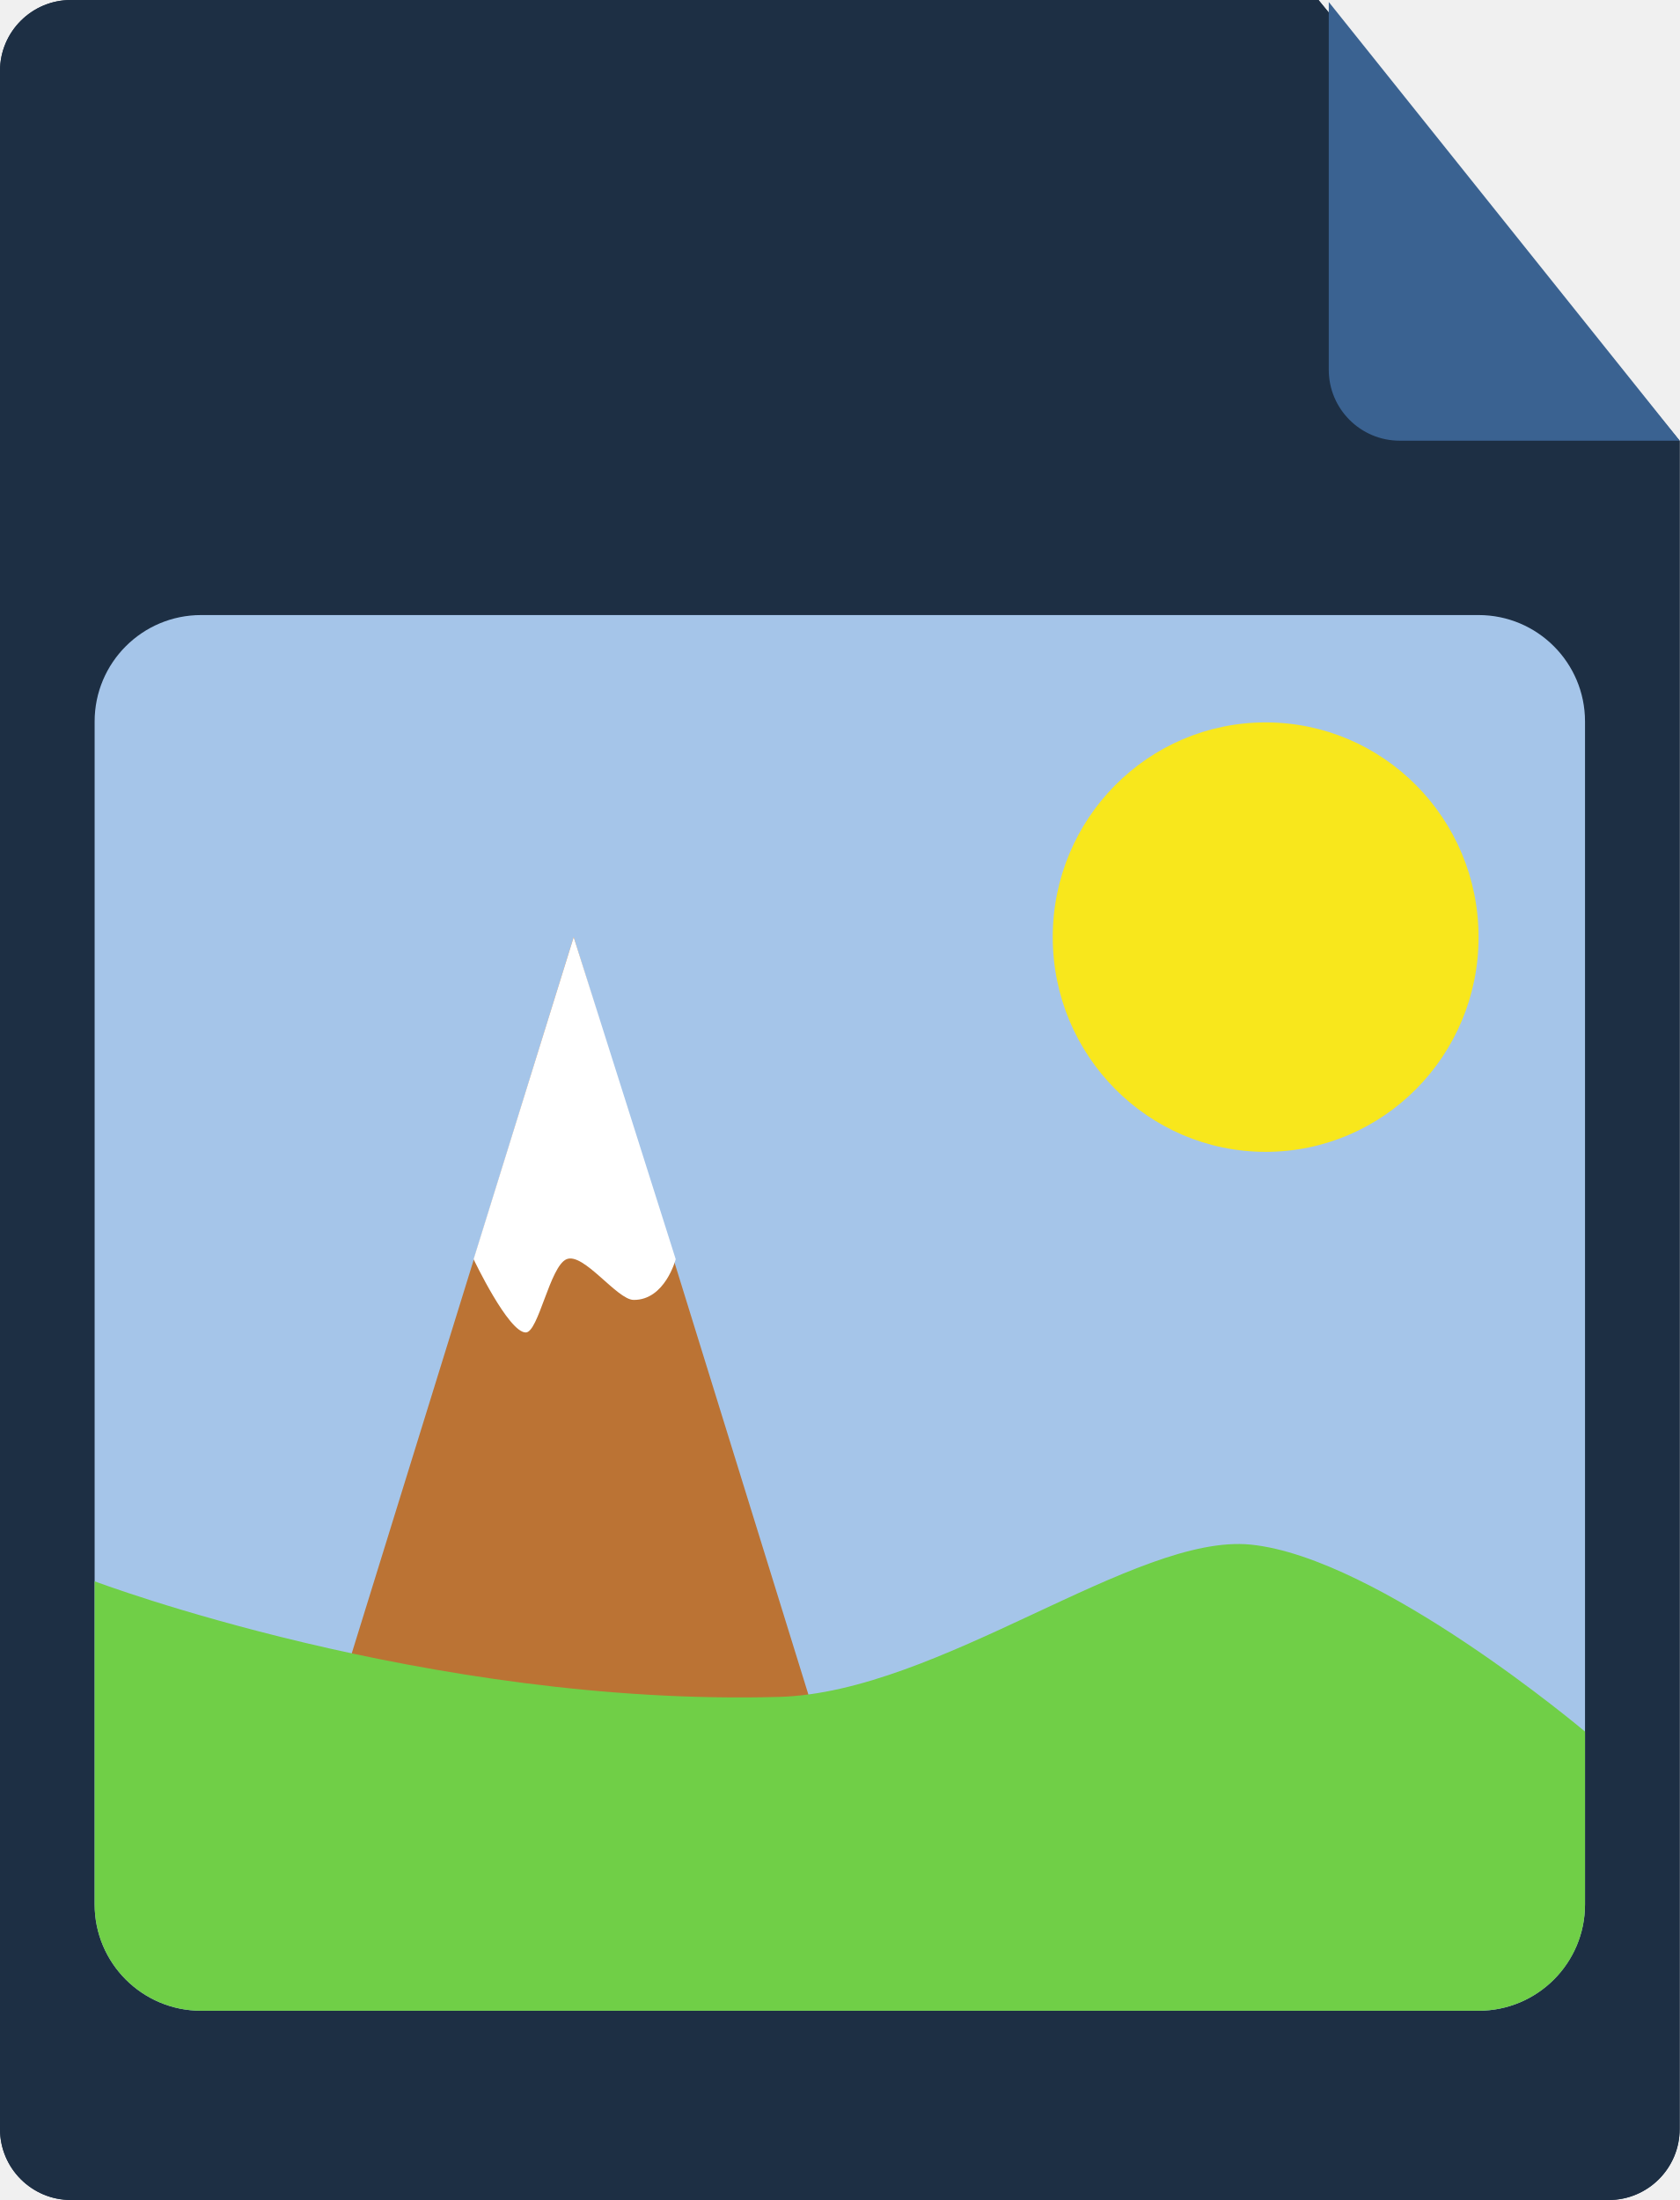
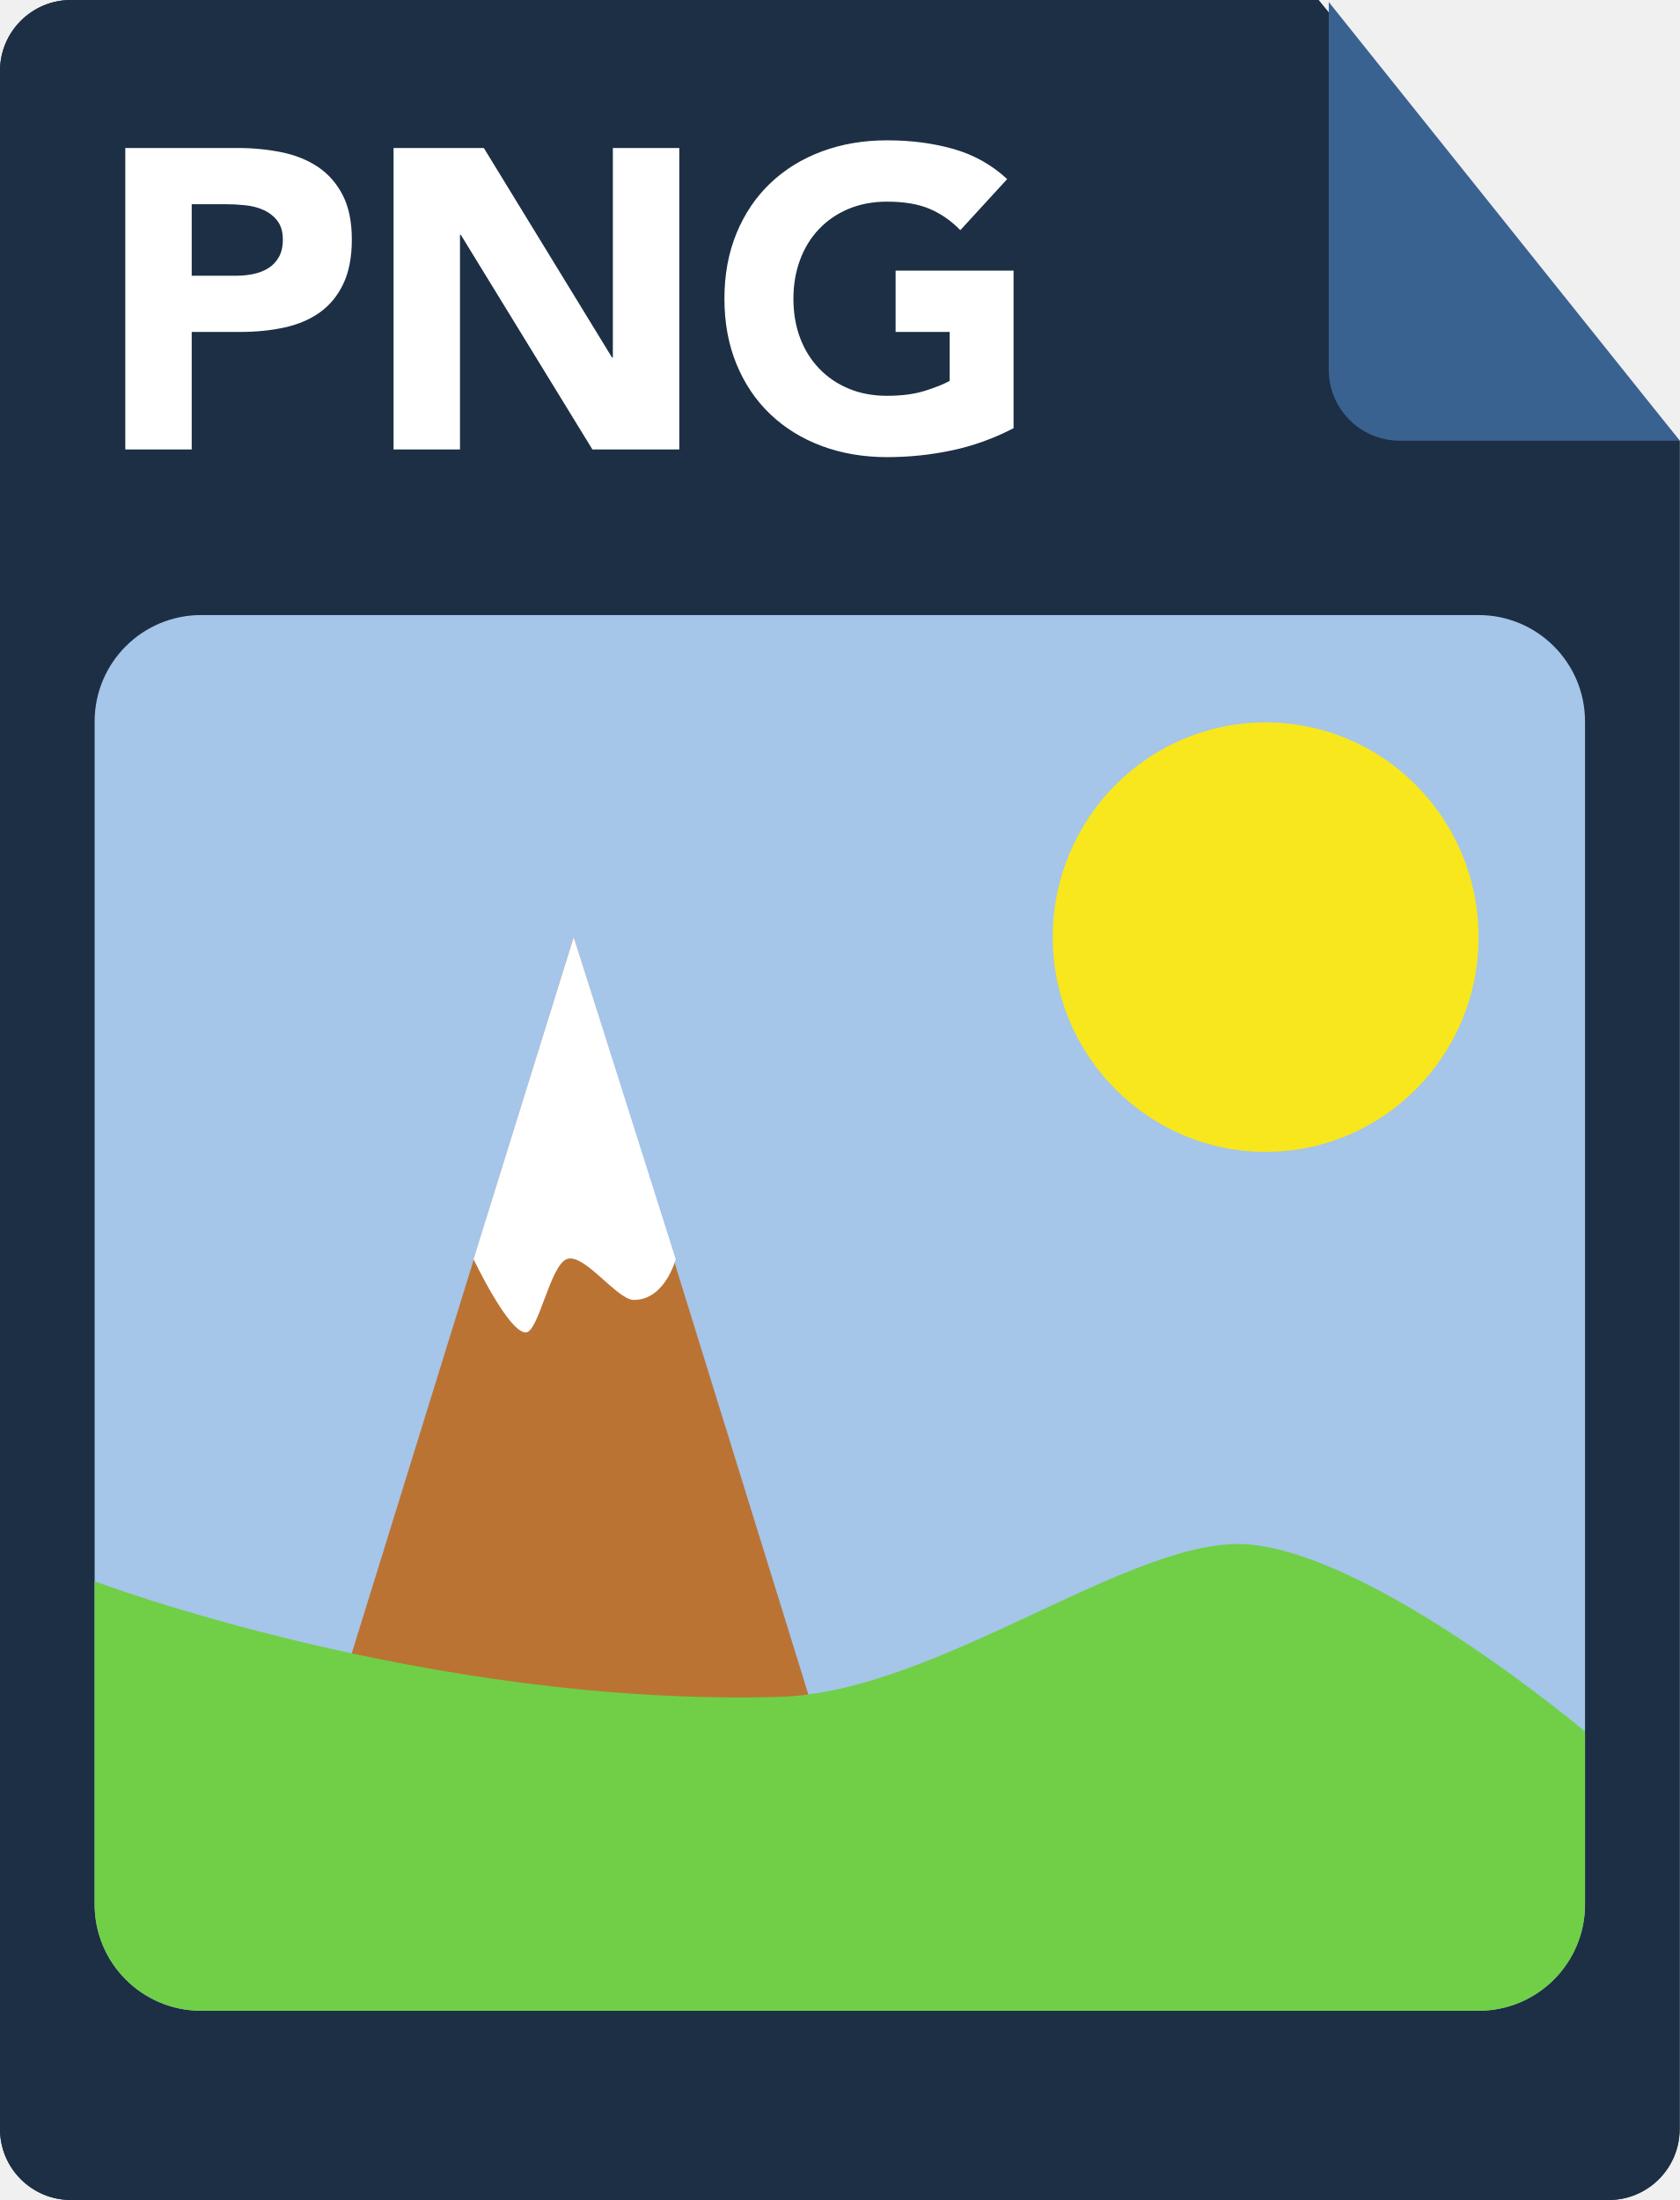
- <svg xmlns="http://www.w3.org/2000/svg" width="71px" height="93px" viewBox="0 0 71 93" version="1.1">
-   <defs />
-   <g id="Page-1" stroke="none" stroke-width="1" fill="none" fill-rule="evenodd">
-     <g id="png" transform="translate(-578, -1195)">
-       <g id="files" transform="translate(43, 230)">
-         <g id="png" transform="translate(535, 965)">
-           <path d="M3,0 L55.734,0 L71,18.641 L71,90 C71,91.657 69.657,93 68,93 L3,93 C1.343,93 2.02906125e-16,91.657 0,90 L0,3 C-2.02906125e-16,1.343 1.343,3.04359188e-16 3,0 Z" id="Rectangle-2" fill="#1D2F44" />
-           <path d="M3,0 L55.734,0 L71,18.641 L71,90 C71,91.657 69.657,93 68,93 L3,93 C1.343,93 2.02906125e-16,91.657 0,90 L0,3 C-2.02906125e-16,1.343 1.343,3.04359188e-16 3,0 Z" id="Rectangle-2-Copy-2" fill="#1D2F44" />
-           <path d="M56.168,0.084 L56.168,15.629 C56.168,17.286 57.511,18.629 59.168,18.629 L71.005,18.629 L56.168,0.084 Z" id="Rectangle-2-Copy" fill="#3A6291" />
-           <g id="image" transform="translate(4, 26)">
-             <g id="Group" fill="#A5C5E9">
-               <rect id="Rectangle" x="0" y="0" width="63" height="59" rx="4.5" />
-             </g>
-             <g id="Group-2" transform="translate(9, 13.61538)">
-               <polygon id="Triangle-4" fill="#BB7334" points="11.25 0 22.5 36.308 0 36.308" />
-               <path d="M11.25,0 L15.563,13.615 C15.563,13.615 15.113,15.349 13.782,15.335 C13.076,15.327 11.666,13.312 10.948,13.615 C10.244,13.912 9.76,16.712 9.225,16.712 C8.49,16.712 7.019,13.615 7.019,13.615 L11.25,0 Z" id="Triangle-4" fill="#FFFFFF" />
-             </g>
-             <path d="M0,40.846 C0,40.846 14.046,46.146 28.931,45.733 C35.717,45.544 43.99,38.803 48.87,39.295 C54.288,39.841 63,47.199 63,47.199 L63,54.505 C63,56.987 60.993,59 58.494,59 L4.506,59 C2.017,59 0,56.988 0,54.501 L0,40.846 Z" id="Rectangle" fill="#70CF47" />
-             <ellipse id="Oval-2" fill="#F8E71C" cx="49.5" cy="13.615" rx="9" ry="9.077" />
-           </g>
-         </g>
+ <svg xmlns="http://www.w3.org/2000/svg" width="71" height="93" viewBox="0 0 71 93">
+   <g fill="none" fill-rule="evenodd">
+     <path fill="#1D2F44" d="M3,0 L55.734,0 L71,18.641 L71,90 C71,91.657 69.657,93 68,93 L3,93 C1.343,93 2.02906125e-16,91.657 0,90 L0,3 C-2.02906125e-16,1.343 1.343,3.04359188e-16 3,0 Z" />
+     <path fill="#1D2F44" d="M3,0 L55.734,0 L71,18.641 L71,90 C71,91.657 69.657,93 68,93 L3,93 C1.343,93 2.02906125e-16,91.657 0,90 L0,3 C-2.02906125e-16,1.343 1.343,3.04359188e-16 3,0 Z" />
+     <path fill="#3A6291" d="M56.168,0.084 L56.168,15.629 C56.168,17.286 57.511,18.629 59.168,18.629 L71.005,18.629 L56.168,0.084 Z" />
+     <g transform="translate(4 26)">
+       <rect width="63" height="59" fill="#A5C5E9" rx="4.5" />
+       <g transform="translate(9 13.615)">
+         <polygon fill="#BB7334" points="11.25 0 22.5 36.308 0 36.308" />
+         <path fill="#FFF" d="M11.25,0 L15.563,13.615 C15.563,13.615 15.113,15.349 13.782,15.335 C13.076,15.327 11.666,13.312 10.948,13.615 C10.244,13.912 9.76,16.712 9.225,16.712 C8.49,16.712 7.019,13.615 7.019,13.615 L11.25,0 Z" />
      </g>
+       <path fill="#70CF47" d="M0,40.846 C0,40.846 14.046,46.146 28.931,45.733 C35.717,45.544 43.99,38.803 48.87,39.295 C54.288,39.841 63,47.199 63,47.199 L63,54.505 C63,56.987 60.993,59 58.494,59 L4.506,59 C2.017,59 0,56.988 0,54.501 L0,40.846 Z" />
+       <ellipse cx="49.5" cy="13.615" fill="#F8E71C" rx="9" ry="9.077" />
    </g>
+     <path fill="#FFF" d="M5.296,6.256 L10.03,6.256 C10.69,6.256 11.314,6.316 11.902,6.436 C12.49,6.556 13.003,6.763 13.441,7.057 C13.879,7.351 14.227,7.747 14.485,8.245 C14.743,8.743 14.872,9.37 14.872,10.126 C14.872,10.87 14.752,11.494 14.512,11.998 C14.272,12.502 13.942,12.904 13.522,13.204 C13.102,13.504 12.604,13.717 12.028,13.843 C11.452,13.969 10.828,14.032 10.156,14.032 L8.104,14.032 L8.104,19 L5.296,19 L5.296,6.256 Z M8.104,11.656 L9.976,11.656 C10.228,11.656 10.471,11.632 10.705,11.584 C10.939,11.536 11.149,11.455 11.335,11.341 C11.521,11.227 11.671,11.071 11.785,10.873 C11.899,10.675 11.956,10.426 11.956,10.126 C11.956,9.802 11.881,9.541 11.731,9.343 C11.581,9.145 11.389,8.992 11.155,8.884 C10.921,8.776 10.66,8.707 10.372,8.677 C10.084,8.647 9.808,8.632 9.544,8.632 L8.104,8.632 L8.104,11.656 Z M16.636,6.256 L20.452,6.256 L25.87,15.112 L25.906,15.112 L25.906,6.256 L28.714,6.256 L28.714,19 L25.042,19 L19.48,9.928 L19.444,9.928 L19.444,19 L16.636,19 L16.636,6.256 Z M42.844,18.1 C42.016,18.532 41.152,18.844 40.252,19.036 C39.352,19.228 38.434,19.324 37.498,19.324 C36.502,19.324 35.584,19.168 34.744,18.856 C33.904,18.544 33.178,18.097 32.566,17.515 C31.954,16.933 31.477,16.228 31.135,15.4 C30.793,14.572 30.622,13.648 30.622,12.628 C30.622,11.608 30.793,10.684 31.135,9.856 C31.477,9.028 31.954,8.323 32.566,7.741 C33.178,7.159 33.904,6.712 34.744,6.4 C35.584,6.088 36.502,5.932 37.498,5.932 C38.518,5.932 39.457,6.055 40.315,6.301 C41.173,6.547 41.926,6.97 42.574,7.57 L40.594,9.73 C40.21,9.334 39.778,9.034 39.298,8.83 C38.818,8.626 38.218,8.524 37.498,8.524 C36.898,8.524 36.355,8.626 35.869,8.83 C35.383,9.034 34.966,9.319 34.618,9.685 C34.27,10.051 34.003,10.486 33.817,10.99 C33.631,11.494 33.538,12.04 33.538,12.628 C33.538,13.228 33.631,13.777 33.817,14.275 C34.003,14.773 34.27,15.205 34.618,15.571 C34.966,15.937 35.383,16.222 35.869,16.426 C36.355,16.63 36.898,16.732 37.498,16.732 C38.11,16.732 38.638,16.663 39.082,16.525 C39.526,16.387 39.88,16.246 40.144,16.102 L40.144,14.032 L37.858,14.032 L37.858,11.44 L42.844,11.44 L42.844,18.1 Z" />
  </g>
</svg>
